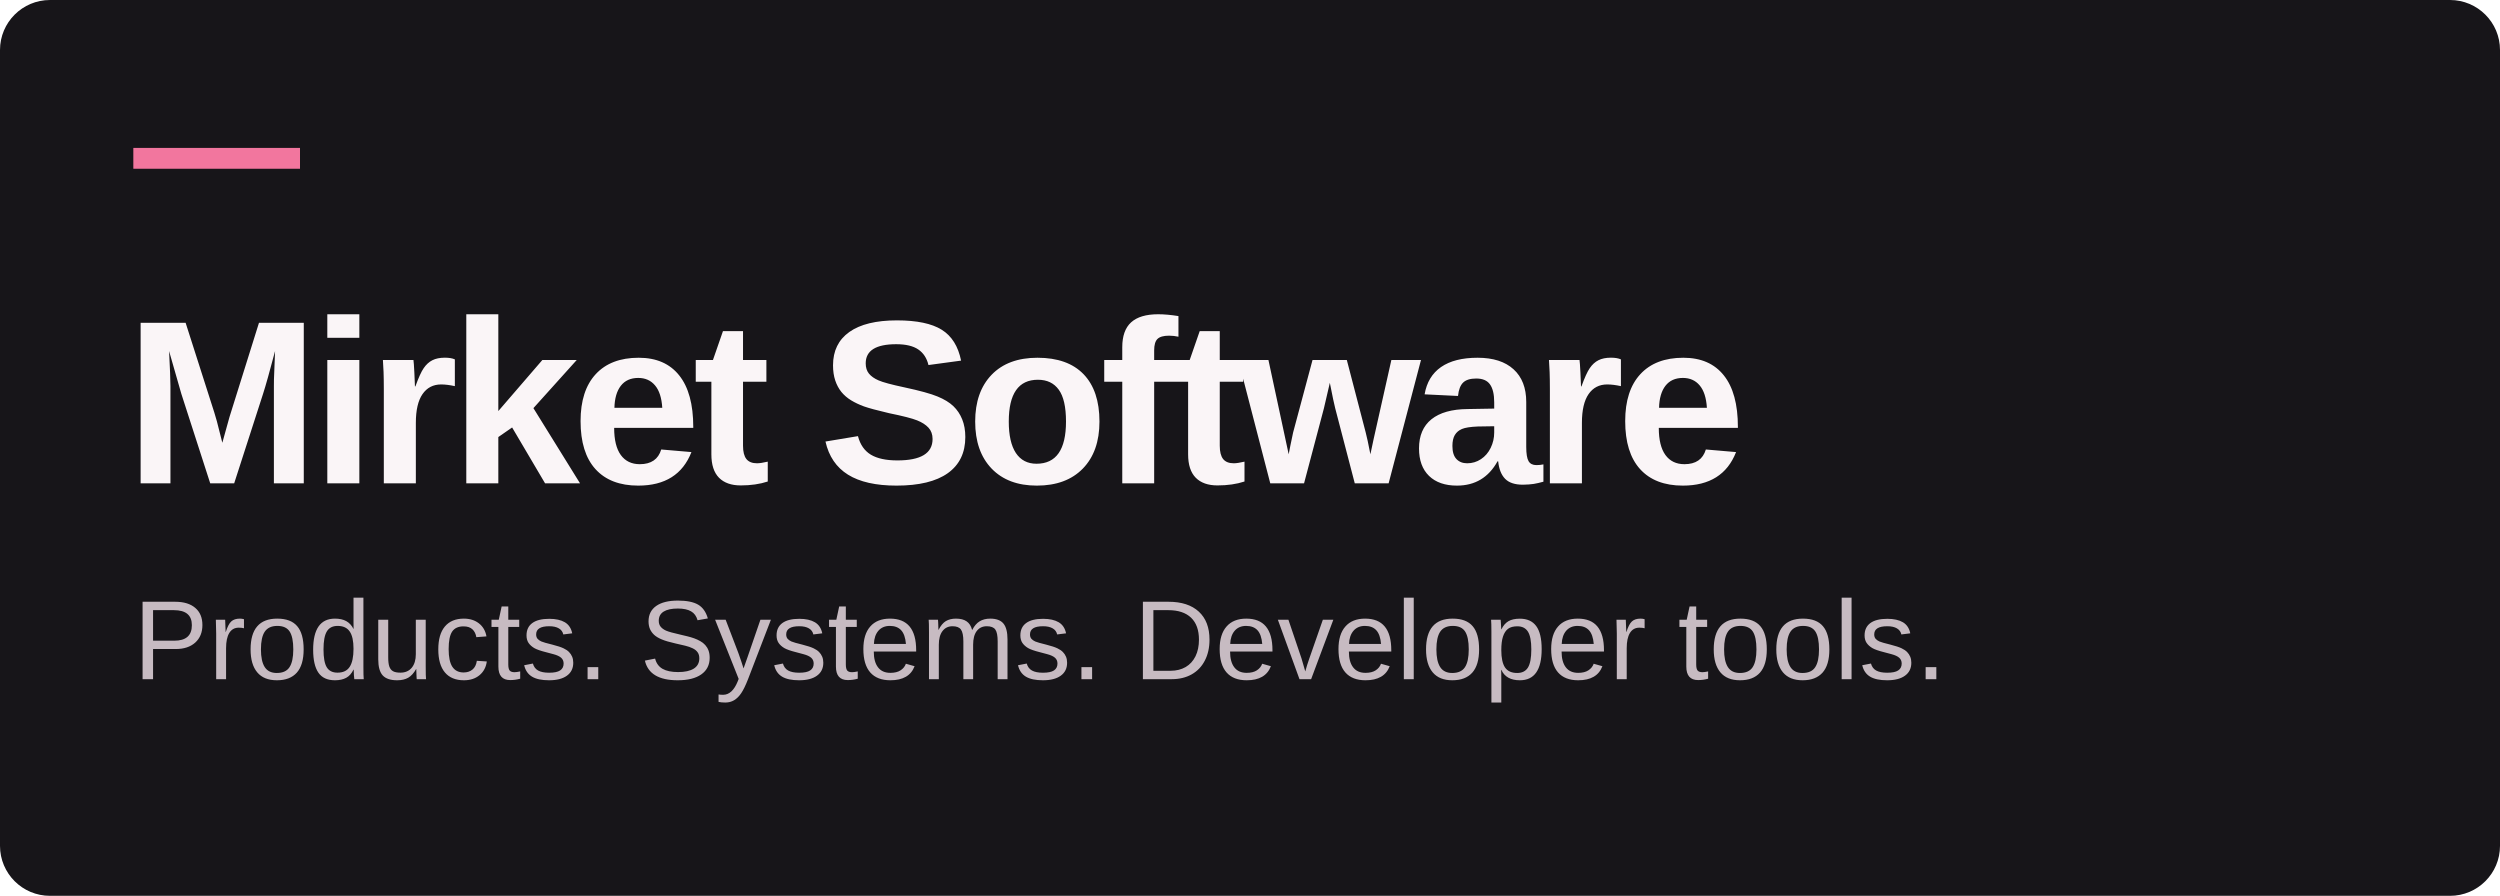
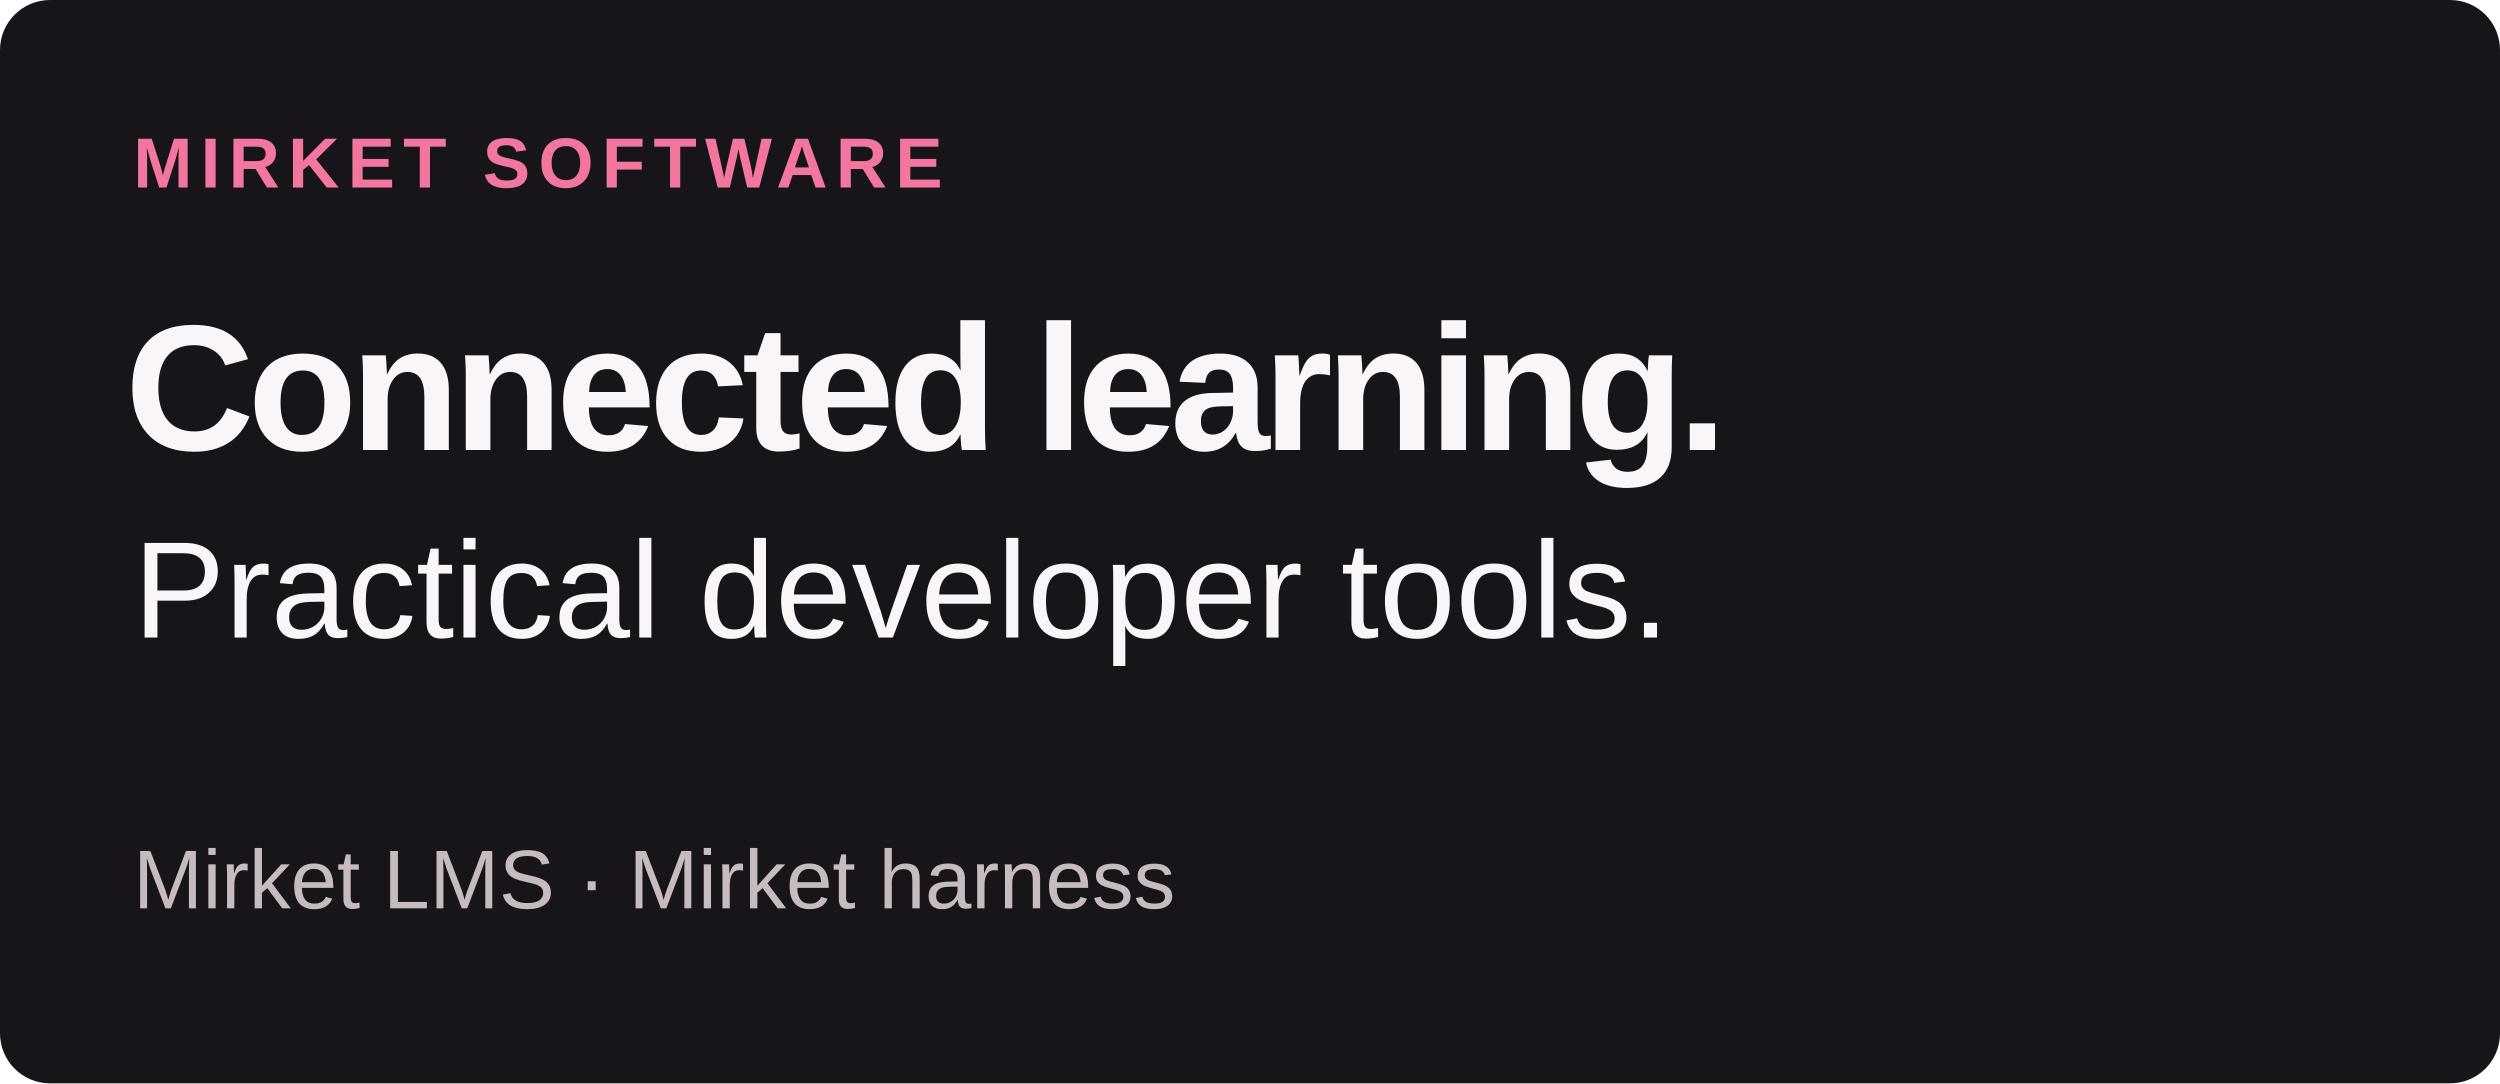
- <svg xmlns="http://www.w3.org/2000/svg" width="600" height="215" viewBox="0 0 600 215">
-   <rect width="600" height="215" rx="12" fill="#171519" />
-   <path d="M32 38h40" stroke="#f2769e" stroke-width="5" />
-   <text x="30" y="116" font-family="Arial,Helvetica,sans-serif" font-size="56" font-weight="700" letter-spacing="-2" fill="#faf5f7">Mirket Software</text>
-   <text x="32" y="163" font-family="Arial,Helvetica,sans-serif" font-size="27" fill="#c7bbc2">Products. Systems. Developer tools.</text>
+ <svg xmlns="http://www.w3.org/2000/svg" width="600" height="260" viewBox="0 0 600 260" role="img" aria-labelledby="title desc">
+   <rect width="600" height="260" rx="12" fill="#171519" />
+   <g font-family="Arial,Helvetica,sans-serif">
+     <text x="32" y="45" font-size="17" font-weight="700" letter-spacing="2" fill="#f2769e">MIRKET SOFTWARE</text>
+     <text x="30" y="108" font-size="43" font-weight="700" letter-spacing="-1.6" fill="#faf5f7">Connected learning.</text>
+     <text x="32" y="153" font-size="33" fill="#faf5f7">Practical developer tools.</text>
+     <text x="32" y="218" font-size="20" fill="#c7bbc2">Mirket LMS · Mirket harness</text>
+   </g>
</svg>
